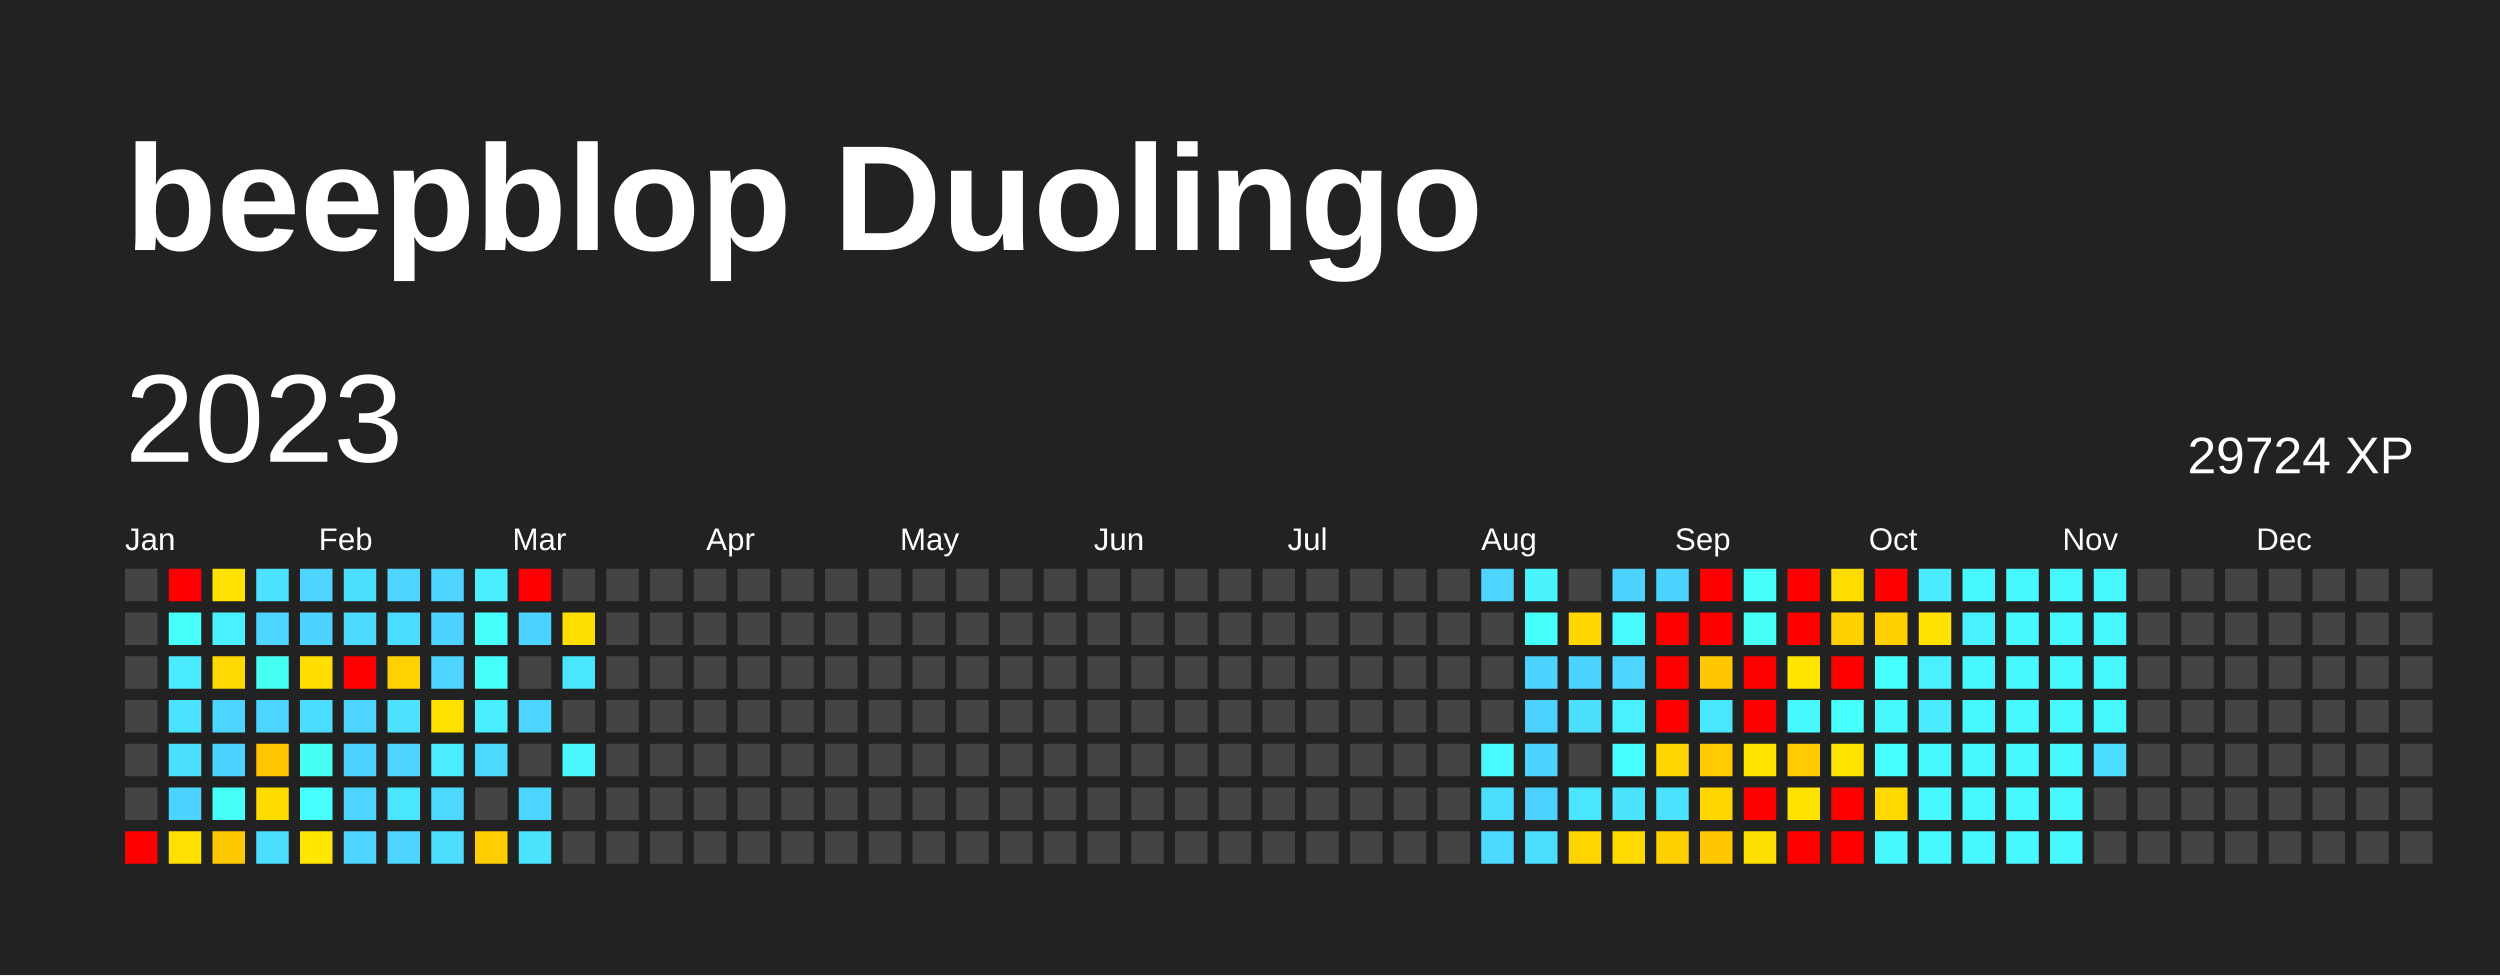
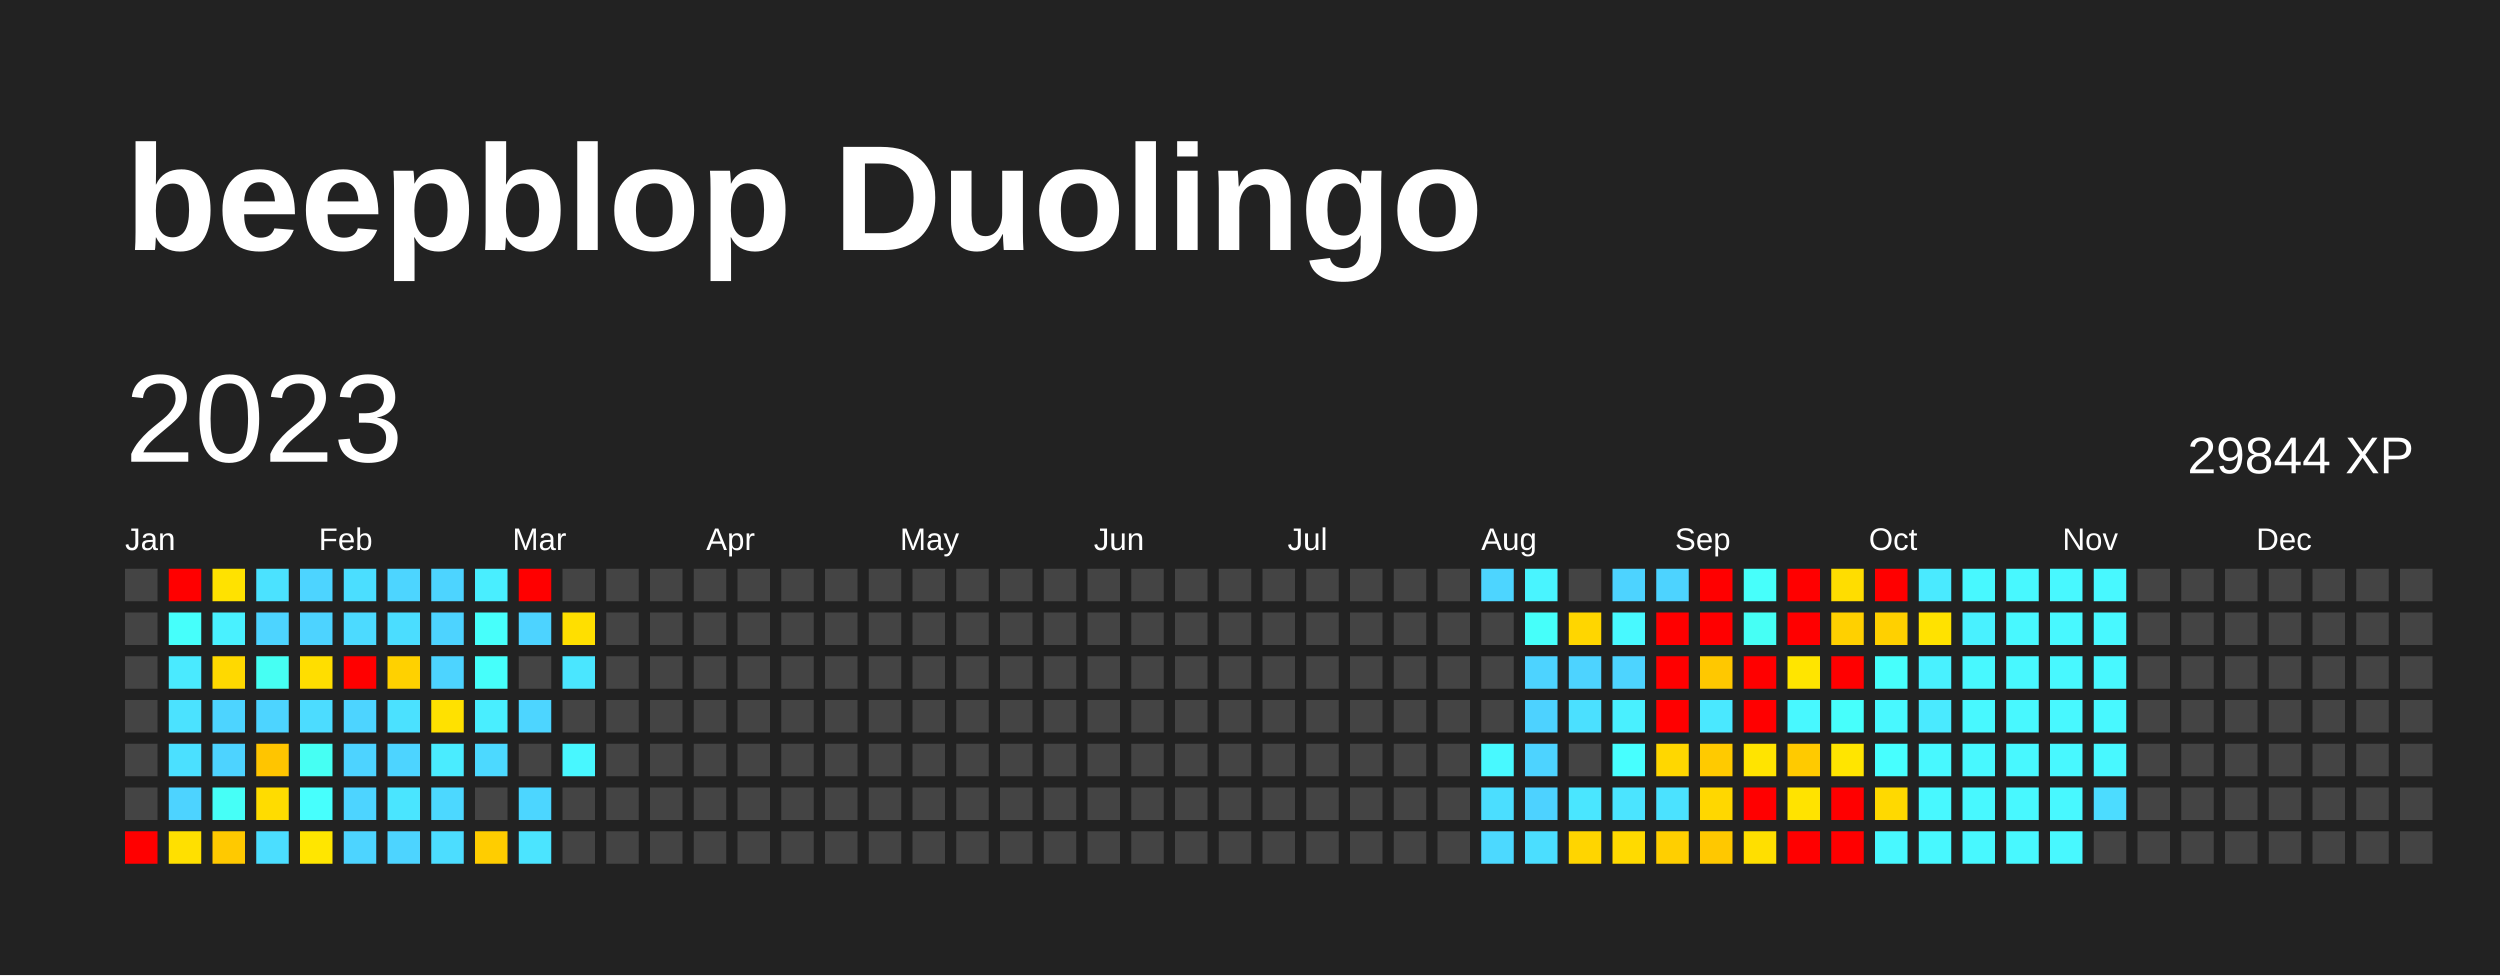
<svg xmlns="http://www.w3.org/2000/svg" baseProfile="full" height="78mm" version="1.1" viewBox="0,0,200,78" width="200mm">
  <defs />
  <rect fill="#222222" height="78" width="200" x="0" y="0" />
  <text fill="#FFFFFF" style="font-size:12px; font-family:Arial; font-weight:bold;" x="10" y="20">beepblop Duolingo</text>
  <text dominant-baseline="hanging" fill="#FFFFFF" style="font-size:10.0px; font-family:Arial;" x="10" y="30">2023</text>
-   <text dominant-baseline="hanging" fill="#FFFFFF" style="font-size:4.125px; font-family:Arial;" x="175" y="35">29724 XP</text>
+   <text dominant-baseline="hanging" fill="#FFFFFF" style="font-size:4.125px; font-family:Arial;" x="175" y="35">29844 XP</text>
  <text fill="#FFFFFF" style="font-size:2.5px; font-family:Arial" x="10.0" y="44">Jan</text>
  <text fill="#FFFFFF" style="font-size:2.5px; font-family:Arial" x="25.5" y="44">Feb</text>
  <text fill="#FFFFFF" style="font-size:2.5px; font-family:Arial" x="41.0" y="44">Mar</text>
  <text fill="#FFFFFF" style="font-size:2.5px; font-family:Arial" x="56.5" y="44">Apr</text>
  <text fill="#FFFFFF" style="font-size:2.5px; font-family:Arial" x="72.0" y="44">May</text>
  <text fill="#FFFFFF" style="font-size:2.5px; font-family:Arial" x="87.5" y="44">Jun</text>
  <text fill="#FFFFFF" style="font-size:2.5px; font-family:Arial" x="103.0" y="44">Jul</text>
  <text fill="#FFFFFF" style="font-size:2.5px; font-family:Arial" x="118.5" y="44">Aug</text>
  <text fill="#FFFFFF" style="font-size:2.5px; font-family:Arial" x="134.0" y="44">Sep</text>
  <text fill="#FFFFFF" style="font-size:2.5px; font-family:Arial" x="149.5" y="44">Oct</text>
  <text fill="#FFFFFF" style="font-size:2.5px; font-family:Arial" x="165.0" y="44">Nov</text>
  <text fill="#FFFFFF" style="font-size:2.5px; font-family:Arial" x="180.5" y="44">Dec</text>
  <rect fill="#444444" height="2.6" width="2.6" x="10.0" y="45.5" />
  <rect fill="#444444" height="2.6" width="2.6" x="10.0" y="49.0" />
  <rect fill="#444444" height="2.6" width="2.6" x="10.0" y="52.5" />
  <rect fill="#444444" height="2.6" width="2.6" x="10.0" y="56.0" />
  <rect fill="#444444" height="2.6" width="2.6" x="10.0" y="59.5" />
  <rect fill="#444444" height="2.6" width="2.6" x="10.0" y="63.0" />
  <rect fill="red" height="2.6" width="2.6" x="10.0" y="66.5" />
  <rect fill="red" height="2.6" width="2.6" x="13.5" y="45.5" />
  <rect fill="#46fffb" height="2.6" width="2.6" x="13.5" y="49.0" />
  <rect fill="#4aeaff" height="2.6" width="2.6" x="13.5" y="52.5" />
  <rect fill="#4be2ff" height="2.6" width="2.6" x="13.5" y="56.0" />
  <rect fill="#4be0ff" height="2.6" width="2.6" x="13.5" y="59.5" />
  <rect fill="#4dd3ff" height="2.6" width="2.6" x="13.5" y="63.0" />
  <rect fill="#ffe000" height="2.6" width="2.6" x="13.5" y="66.5" />
  <rect fill="#ffe200" height="2.6" width="2.6" x="17.0" y="45.5" />
  <rect fill="#49f1ff" height="2.6" width="2.6" x="17.0" y="49.0" />
  <rect fill="#ffd900" height="2.6" width="2.6" x="17.0" y="52.5" />
  <rect fill="#4dd4ff" height="2.6" width="2.6" x="17.0" y="56.0" />
  <rect fill="#4dd3ff" height="2.6" width="2.6" x="17.0" y="59.5" />
  <rect fill="#46fff7" height="2.6" width="2.6" x="17.0" y="63.0" />
  <rect fill="#ffc900" height="2.6" width="2.6" x="17.0" y="66.5" />
  <rect fill="#4be2ff" height="2.6" width="2.6" x="20.5" y="45.5" />
  <rect fill="#4dd4ff" height="2.6" width="2.6" x="20.5" y="49.0" />
  <rect fill="#46fff3" height="2.6" width="2.6" x="20.5" y="52.5" />
  <rect fill="#4dd4ff" height="2.6" width="2.6" x="20.5" y="56.0" />
  <rect fill="#ffc500" height="2.6" width="2.6" x="20.5" y="59.5" />
  <rect fill="#ffdc00" height="2.6" width="2.6" x="20.5" y="63.0" />
  <rect fill="#4bdeff" height="2.6" width="2.6" x="20.5" y="66.5" />
  <rect fill="#4dd4ff" height="2.6" width="2.6" x="24.0" y="45.5" />
  <rect fill="#4dd3ff" height="2.6" width="2.6" x="24.0" y="49.0" />
  <rect fill="#ffde00" height="2.6" width="2.6" x="24.0" y="52.5" />
  <rect fill="#4cdcff" height="2.6" width="2.6" x="24.0" y="56.0" />
  <rect fill="#46fff3" height="2.6" width="2.6" x="24.0" y="59.5" />
  <rect fill="#47fffd" height="2.6" width="2.6" x="24.0" y="63.0" />
  <rect fill="#ffe600" height="2.6" width="2.6" x="24.0" y="66.5" />
  <rect fill="#4bdeff" height="2.6" width="2.6" x="27.5" y="45.5" />
  <rect fill="#4cdaff" height="2.6" width="2.6" x="27.5" y="49.0" />
  <rect fill="red" height="2.6" width="2.6" x="27.5" y="52.5" />
  <rect fill="#4dd4ff" height="2.6" width="2.6" x="27.5" y="56.0" />
  <rect fill="#4dd3ff" height="2.6" width="2.6" x="27.5" y="59.5" />
  <rect fill="#4dd4ff" height="2.6" width="2.6" x="27.5" y="63.0" />
  <rect fill="#4dd4ff" height="2.6" width="2.6" x="27.5" y="66.5" />
  <rect fill="#4dd5ff" height="2.6" width="2.6" x="31.0" y="45.5" />
  <rect fill="#4bddff" height="2.6" width="2.6" x="31.0" y="49.0" />
  <rect fill="#ffd100" height="2.6" width="2.6" x="31.0" y="52.5" />
  <rect fill="#4be1ff" height="2.6" width="2.6" x="31.0" y="56.0" />
  <rect fill="#4dd4ff" height="2.6" width="2.6" x="31.0" y="59.5" />
  <rect fill="#4ae5ff" height="2.6" width="2.6" x="31.0" y="63.0" />
  <rect fill="#4dd4ff" height="2.6" width="2.6" x="31.0" y="66.5" />
  <rect fill="#4dd4ff" height="2.6" width="2.6" x="34.5" y="45.5" />
  <rect fill="#4dd3ff" height="2.6" width="2.6" x="34.5" y="49.0" />
  <rect fill="#4dd4ff" height="2.6" width="2.6" x="34.5" y="52.5" />
  <rect fill="#ffe100" height="2.6" width="2.6" x="34.5" y="56.0" />
  <rect fill="#4aecff" height="2.6" width="2.6" x="34.5" y="59.5" />
  <rect fill="#4cd8ff" height="2.6" width="2.6" x="34.5" y="63.0" />
  <rect fill="#4cddff" height="2.6" width="2.6" x="34.5" y="66.5" />
  <rect fill="#49eeff" height="2.6" width="2.6" x="38.0" y="45.5" />
  <rect fill="#47fffb" height="2.6" width="2.6" x="38.0" y="49.0" />
  <rect fill="#46fffb" height="2.6" width="2.6" x="38.0" y="52.5" />
  <rect fill="#49eeff" height="2.6" width="2.6" x="38.0" y="56.0" />
  <rect fill="#4cd9ff" height="2.6" width="2.6" x="38.0" y="59.5" />
  <rect fill="#444444" height="2.6" width="2.6" x="38.0" y="63.0" />
  <rect fill="#ffcd00" height="2.6" width="2.6" x="38.0" y="66.5" />
  <rect fill="red" height="2.6" width="2.6" x="41.5" y="45.5" />
  <rect fill="#4dd3ff" height="2.6" width="2.6" x="41.5" y="49.0" />
  <rect fill="#444444" height="2.6" width="2.6" x="41.5" y="52.5" />
  <rect fill="#4dd5ff" height="2.6" width="2.6" x="41.5" y="56.0" />
  <rect fill="#444444" height="2.6" width="2.6" x="41.5" y="59.5" />
  <rect fill="#4cd6ff" height="2.6" width="2.6" x="41.5" y="63.0" />
  <rect fill="#4be4ff" height="2.6" width="2.6" x="41.5" y="66.5" />
  <rect fill="#444444" height="2.6" width="2.6" x="45.0" y="45.5" />
  <rect fill="#ffdf00" height="2.6" width="2.6" x="45.0" y="49.0" />
  <rect fill="#4ae6ff" height="2.6" width="2.6" x="45.0" y="52.5" />
  <rect fill="#444444" height="2.6" width="2.6" x="45.0" y="56.0" />
  <rect fill="#48f7ff" height="2.6" width="2.6" x="45.0" y="59.5" />
  <rect fill="#444444" height="2.6" width="2.6" x="45.0" y="63.0" />
  <rect fill="#444444" height="2.6" width="2.6" x="45.0" y="66.5" />
  <rect fill="#444444" height="2.6" width="2.6" x="48.5" y="45.5" />
  <rect fill="#444444" height="2.6" width="2.6" x="48.5" y="49.0" />
  <rect fill="#444444" height="2.6" width="2.6" x="48.5" y="52.5" />
  <rect fill="#444444" height="2.6" width="2.6" x="48.5" y="56.0" />
  <rect fill="#444444" height="2.6" width="2.6" x="48.5" y="59.5" />
  <rect fill="#444444" height="2.6" width="2.6" x="48.5" y="63.0" />
  <rect fill="#444444" height="2.6" width="2.6" x="48.5" y="66.5" />
  <rect fill="#444444" height="2.6" width="2.6" x="52.0" y="45.5" />
  <rect fill="#444444" height="2.6" width="2.6" x="52.0" y="49.0" />
  <rect fill="#444444" height="2.6" width="2.6" x="52.0" y="52.5" />
  <rect fill="#444444" height="2.6" width="2.6" x="52.0" y="56.0" />
  <rect fill="#444444" height="2.6" width="2.6" x="52.0" y="59.5" />
  <rect fill="#444444" height="2.6" width="2.6" x="52.0" y="63.0" />
  <rect fill="#444444" height="2.6" width="2.6" x="52.0" y="66.5" />
  <rect fill="#444444" height="2.6" width="2.6" x="55.5" y="45.5" />
  <rect fill="#444444" height="2.6" width="2.6" x="55.5" y="49.0" />
  <rect fill="#444444" height="2.6" width="2.6" x="55.5" y="52.5" />
  <rect fill="#444444" height="2.6" width="2.6" x="55.5" y="56.0" />
  <rect fill="#444444" height="2.6" width="2.6" x="55.5" y="59.5" />
  <rect fill="#444444" height="2.6" width="2.6" x="55.5" y="63.0" />
  <rect fill="#444444" height="2.6" width="2.6" x="55.5" y="66.5" />
  <rect fill="#444444" height="2.6" width="2.6" x="59.0" y="45.5" />
  <rect fill="#444444" height="2.6" width="2.6" x="59.0" y="49.0" />
  <rect fill="#444444" height="2.6" width="2.6" x="59.0" y="52.5" />
  <rect fill="#444444" height="2.6" width="2.6" x="59.0" y="56.0" />
  <rect fill="#444444" height="2.6" width="2.6" x="59.0" y="59.5" />
  <rect fill="#444444" height="2.6" width="2.6" x="59.0" y="63.0" />
  <rect fill="#444444" height="2.6" width="2.6" x="59.0" y="66.5" />
  <rect fill="#444444" height="2.6" width="2.6" x="62.5" y="45.5" />
  <rect fill="#444444" height="2.6" width="2.6" x="62.5" y="49.0" />
  <rect fill="#444444" height="2.6" width="2.6" x="62.5" y="52.5" />
  <rect fill="#444444" height="2.6" width="2.6" x="62.5" y="56.0" />
  <rect fill="#444444" height="2.6" width="2.6" x="62.5" y="59.5" />
  <rect fill="#444444" height="2.6" width="2.6" x="62.5" y="63.0" />
  <rect fill="#444444" height="2.6" width="2.6" x="62.5" y="66.5" />
  <rect fill="#444444" height="2.6" width="2.6" x="66.0" y="45.5" />
  <rect fill="#444444" height="2.6" width="2.6" x="66.0" y="49.0" />
  <rect fill="#444444" height="2.6" width="2.6" x="66.0" y="52.5" />
  <rect fill="#444444" height="2.6" width="2.6" x="66.0" y="56.0" />
  <rect fill="#444444" height="2.6" width="2.6" x="66.0" y="59.5" />
  <rect fill="#444444" height="2.6" width="2.6" x="66.0" y="63.0" />
  <rect fill="#444444" height="2.6" width="2.6" x="66.0" y="66.5" />
  <rect fill="#444444" height="2.6" width="2.6" x="69.5" y="45.5" />
  <rect fill="#444444" height="2.6" width="2.6" x="69.5" y="49.0" />
  <rect fill="#444444" height="2.6" width="2.6" x="69.5" y="52.5" />
  <rect fill="#444444" height="2.6" width="2.6" x="69.5" y="56.0" />
  <rect fill="#444444" height="2.6" width="2.6" x="69.5" y="59.5" />
  <rect fill="#444444" height="2.6" width="2.6" x="69.5" y="63.0" />
  <rect fill="#444444" height="2.6" width="2.6" x="69.5" y="66.5" />
  <rect fill="#444444" height="2.6" width="2.6" x="73.0" y="45.5" />
  <rect fill="#444444" height="2.6" width="2.6" x="73.0" y="49.0" />
  <rect fill="#444444" height="2.6" width="2.6" x="73.0" y="52.5" />
  <rect fill="#444444" height="2.6" width="2.6" x="73.0" y="56.0" />
  <rect fill="#444444" height="2.6" width="2.6" x="73.0" y="59.5" />
  <rect fill="#444444" height="2.6" width="2.6" x="73.0" y="63.0" />
  <rect fill="#444444" height="2.6" width="2.6" x="73.0" y="66.5" />
  <rect fill="#444444" height="2.6" width="2.6" x="76.5" y="45.5" />
  <rect fill="#444444" height="2.6" width="2.6" x="76.5" y="49.0" />
  <rect fill="#444444" height="2.6" width="2.6" x="76.5" y="52.5" />
  <rect fill="#444444" height="2.6" width="2.6" x="76.5" y="56.0" />
  <rect fill="#444444" height="2.6" width="2.6" x="76.5" y="59.5" />
  <rect fill="#444444" height="2.6" width="2.6" x="76.5" y="63.0" />
  <rect fill="#444444" height="2.6" width="2.6" x="76.5" y="66.5" />
  <rect fill="#444444" height="2.6" width="2.6" x="80.0" y="45.5" />
  <rect fill="#444444" height="2.6" width="2.6" x="80.0" y="49.0" />
  <rect fill="#444444" height="2.6" width="2.6" x="80.0" y="52.5" />
  <rect fill="#444444" height="2.6" width="2.6" x="80.0" y="56.0" />
  <rect fill="#444444" height="2.6" width="2.6" x="80.0" y="59.5" />
  <rect fill="#444444" height="2.6" width="2.6" x="80.0" y="63.0" />
  <rect fill="#444444" height="2.6" width="2.6" x="80.0" y="66.5" />
  <rect fill="#444444" height="2.6" width="2.6" x="83.5" y="45.5" />
  <rect fill="#444444" height="2.6" width="2.6" x="83.5" y="49.0" />
  <rect fill="#444444" height="2.6" width="2.6" x="83.5" y="52.5" />
  <rect fill="#444444" height="2.6" width="2.6" x="83.5" y="56.0" />
  <rect fill="#444444" height="2.6" width="2.6" x="83.5" y="59.5" />
  <rect fill="#444444" height="2.6" width="2.6" x="83.5" y="63.0" />
  <rect fill="#444444" height="2.6" width="2.6" x="83.5" y="66.5" />
  <rect fill="#444444" height="2.6" width="2.6" x="87.0" y="45.5" />
  <rect fill="#444444" height="2.6" width="2.6" x="87.0" y="49.0" />
  <rect fill="#444444" height="2.6" width="2.6" x="87.0" y="52.5" />
  <rect fill="#444444" height="2.6" width="2.6" x="87.0" y="56.0" />
  <rect fill="#444444" height="2.6" width="2.6" x="87.0" y="59.5" />
  <rect fill="#444444" height="2.6" width="2.6" x="87.0" y="63.0" />
  <rect fill="#444444" height="2.6" width="2.6" x="87.0" y="66.5" />
  <rect fill="#444444" height="2.6" width="2.6" x="90.5" y="45.5" />
  <rect fill="#444444" height="2.6" width="2.6" x="90.5" y="49.0" />
  <rect fill="#444444" height="2.6" width="2.6" x="90.5" y="52.5" />
  <rect fill="#444444" height="2.6" width="2.6" x="90.5" y="56.0" />
  <rect fill="#444444" height="2.6" width="2.6" x="90.5" y="59.5" />
  <rect fill="#444444" height="2.6" width="2.6" x="90.5" y="63.0" />
  <rect fill="#444444" height="2.6" width="2.6" x="90.5" y="66.5" />
  <rect fill="#444444" height="2.6" width="2.6" x="94.0" y="45.5" />
  <rect fill="#444444" height="2.6" width="2.6" x="94.0" y="49.0" />
  <rect fill="#444444" height="2.6" width="2.6" x="94.0" y="52.5" />
  <rect fill="#444444" height="2.6" width="2.6" x="94.0" y="56.0" />
  <rect fill="#444444" height="2.6" width="2.6" x="94.0" y="59.5" />
  <rect fill="#444444" height="2.6" width="2.6" x="94.0" y="63.0" />
  <rect fill="#444444" height="2.6" width="2.6" x="94.0" y="66.5" />
  <rect fill="#444444" height="2.6" width="2.6" x="97.5" y="45.5" />
  <rect fill="#444444" height="2.6" width="2.6" x="97.5" y="49.0" />
  <rect fill="#444444" height="2.6" width="2.6" x="97.5" y="52.5" />
  <rect fill="#444444" height="2.6" width="2.6" x="97.5" y="56.0" />
  <rect fill="#444444" height="2.6" width="2.6" x="97.5" y="59.5" />
  <rect fill="#444444" height="2.6" width="2.6" x="97.5" y="63.0" />
  <rect fill="#444444" height="2.6" width="2.6" x="97.5" y="66.5" />
  <rect fill="#444444" height="2.6" width="2.6" x="101.0" y="45.5" />
  <rect fill="#444444" height="2.6" width="2.6" x="101.0" y="49.0" />
  <rect fill="#444444" height="2.6" width="2.6" x="101.0" y="52.5" />
  <rect fill="#444444" height="2.6" width="2.6" x="101.0" y="56.0" />
  <rect fill="#444444" height="2.6" width="2.6" x="101.0" y="59.5" />
  <rect fill="#444444" height="2.6" width="2.6" x="101.0" y="63.0" />
  <rect fill="#444444" height="2.6" width="2.6" x="101.0" y="66.5" />
  <rect fill="#444444" height="2.6" width="2.6" x="104.5" y="45.5" />
  <rect fill="#444444" height="2.6" width="2.6" x="104.5" y="49.0" />
  <rect fill="#444444" height="2.6" width="2.6" x="104.5" y="52.5" />
  <rect fill="#444444" height="2.6" width="2.6" x="104.5" y="56.0" />
  <rect fill="#444444" height="2.6" width="2.6" x="104.5" y="59.5" />
  <rect fill="#444444" height="2.6" width="2.6" x="104.5" y="63.0" />
  <rect fill="#444444" height="2.6" width="2.6" x="104.5" y="66.5" />
  <rect fill="#444444" height="2.6" width="2.6" x="108.0" y="45.5" />
  <rect fill="#444444" height="2.6" width="2.6" x="108.0" y="49.0" />
  <rect fill="#444444" height="2.6" width="2.6" x="108.0" y="52.5" />
  <rect fill="#444444" height="2.6" width="2.6" x="108.0" y="56.0" />
  <rect fill="#444444" height="2.6" width="2.6" x="108.0" y="59.5" />
  <rect fill="#444444" height="2.6" width="2.6" x="108.0" y="63.0" />
  <rect fill="#444444" height="2.6" width="2.6" x="108.0" y="66.5" />
  <rect fill="#444444" height="2.6" width="2.6" x="111.5" y="45.5" />
  <rect fill="#444444" height="2.6" width="2.6" x="111.5" y="49.0" />
  <rect fill="#444444" height="2.6" width="2.6" x="111.5" y="52.5" />
  <rect fill="#444444" height="2.6" width="2.6" x="111.5" y="56.0" />
  <rect fill="#444444" height="2.6" width="2.6" x="111.5" y="59.5" />
  <rect fill="#444444" height="2.6" width="2.6" x="111.5" y="63.0" />
  <rect fill="#444444" height="2.6" width="2.6" x="111.5" y="66.5" />
  <rect fill="#444444" height="2.6" width="2.6" x="115.0" y="45.5" />
  <rect fill="#444444" height="2.6" width="2.6" x="115.0" y="49.0" />
  <rect fill="#444444" height="2.6" width="2.6" x="115.0" y="52.5" />
  <rect fill="#444444" height="2.6" width="2.6" x="115.0" y="56.0" />
  <rect fill="#444444" height="2.6" width="2.6" x="115.0" y="59.5" />
  <rect fill="#444444" height="2.6" width="2.6" x="115.0" y="63.0" />
  <rect fill="#444444" height="2.6" width="2.6" x="115.0" y="66.5" />
  <rect fill="#4dd5ff" height="2.6" width="2.6" x="118.5" y="45.5" />
  <rect fill="#444444" height="2.6" width="2.6" x="118.5" y="49.0" />
  <rect fill="#444444" height="2.6" width="2.6" x="118.5" y="52.5" />
  <rect fill="#444444" height="2.6" width="2.6" x="118.5" y="56.0" />
  <rect fill="#48f9ff" height="2.6" width="2.6" x="118.5" y="59.5" />
  <rect fill="#4bdeff" height="2.6" width="2.6" x="118.5" y="63.0" />
  <rect fill="#4cd9ff" height="2.6" width="2.6" x="118.5" y="66.5" />
  <rect fill="#49f4ff" height="2.6" width="2.6" x="122.0" y="45.5" />
  <rect fill="#46fffa" height="2.6" width="2.6" x="122.0" y="49.0" />
  <rect fill="#4dd3ff" height="2.6" width="2.6" x="122.0" y="52.5" />
  <rect fill="#4dd2ff" height="2.6" width="2.6" x="122.0" y="56.0" />
  <rect fill="#4dd3ff" height="2.6" width="2.6" x="122.0" y="59.5" />
  <rect fill="#4dd2ff" height="2.6" width="2.6" x="122.0" y="63.0" />
  <rect fill="#4bdeff" height="2.6" width="2.6" x="122.0" y="66.5" />
  <rect fill="#444444" height="2.6" width="2.6" x="125.5" y="45.5" />
  <rect fill="#ffd600" height="2.6" width="2.6" x="125.5" y="49.0" />
  <rect fill="#4dd3ff" height="2.6" width="2.6" x="125.5" y="52.5" />
  <rect fill="#4be0ff" height="2.6" width="2.6" x="125.5" y="56.0" />
  <rect fill="#444444" height="2.6" width="2.6" x="125.5" y="59.5" />
  <rect fill="#4ae6ff" height="2.6" width="2.6" x="125.5" y="63.0" />
  <rect fill="#ffd500" height="2.6" width="2.6" x="125.5" y="66.5" />
  <rect fill="#4dd3ff" height="2.6" width="2.6" x="129.0" y="45.5" />
  <rect fill="#48f9ff" height="2.6" width="2.6" x="129.0" y="49.0" />
  <rect fill="#4dd4ff" height="2.6" width="2.6" x="129.0" y="52.5" />
  <rect fill="#49f0ff" height="2.6" width="2.6" x="129.0" y="56.0" />
  <rect fill="#47ffff" height="2.6" width="2.6" x="129.0" y="59.5" />
  <rect fill="#4be4ff" height="2.6" width="2.6" x="129.0" y="63.0" />
  <rect fill="#ffda00" height="2.6" width="2.6" x="129.0" y="66.5" />
  <rect fill="#4dd3ff" height="2.6" width="2.6" x="132.5" y="45.5" />
  <rect fill="red" height="2.6" width="2.6" x="132.5" y="49.0" />
  <rect fill="red" height="2.6" width="2.6" x="132.5" y="52.5" />
  <rect fill="red" height="2.6" width="2.6" x="132.5" y="56.0" />
  <rect fill="#ffd700" height="2.6" width="2.6" x="132.5" y="59.5" />
  <rect fill="#4be2ff" height="2.6" width="2.6" x="132.5" y="63.0" />
  <rect fill="#ffcf00" height="2.6" width="2.6" x="132.5" y="66.5" />
  <rect fill="red" height="2.6" width="2.6" x="136.0" y="45.5" />
  <rect fill="red" height="2.6" width="2.6" x="136.0" y="49.0" />
  <rect fill="#ffc800" height="2.6" width="2.6" x="136.0" y="52.5" />
  <rect fill="#4ae8ff" height="2.6" width="2.6" x="136.0" y="56.0" />
  <rect fill="#ffca00" height="2.6" width="2.6" x="136.0" y="59.5" />
  <rect fill="#ffd700" height="2.6" width="2.6" x="136.0" y="63.0" />
  <rect fill="#ffc800" height="2.6" width="2.6" x="136.0" y="66.5" />
  <rect fill="#47fffb" height="2.6" width="2.6" x="139.5" y="45.5" />
  <rect fill="#46fff5" height="2.6" width="2.6" x="139.5" y="49.0" />
  <rect fill="red" height="2.6" width="2.6" x="139.5" y="52.5" />
  <rect fill="red" height="2.6" width="2.6" x="139.5" y="56.0" />
  <rect fill="#ffe400" height="2.6" width="2.6" x="139.5" y="59.5" />
  <rect fill="red" height="2.6" width="2.6" x="139.5" y="63.0" />
  <rect fill="#ffdf00" height="2.6" width="2.6" x="139.5" y="66.5" />
  <rect fill="red" height="2.6" width="2.6" x="143.0" y="45.5" />
  <rect fill="red" height="2.6" width="2.6" x="143.0" y="49.0" />
  <rect fill="#ffe500" height="2.6" width="2.6" x="143.0" y="52.5" />
  <rect fill="#48f8ff" height="2.6" width="2.6" x="143.0" y="56.0" />
  <rect fill="#ffca00" height="2.6" width="2.6" x="143.0" y="59.5" />
  <rect fill="#ffe300" height="2.6" width="2.6" x="143.0" y="63.0" />
  <rect fill="red" height="2.6" width="2.6" x="143.0" y="66.5" />
  <rect fill="#ffdd00" height="2.6" width="2.6" x="146.5" y="45.5" />
  <rect fill="#ffd000" height="2.6" width="2.6" x="146.5" y="49.0" />
  <rect fill="red" height="2.6" width="2.6" x="146.5" y="52.5" />
  <rect fill="#47fffc" height="2.6" width="2.6" x="146.5" y="56.0" />
  <rect fill="#ffe500" height="2.6" width="2.6" x="146.5" y="59.5" />
  <rect fill="red" height="2.6" width="2.6" x="146.5" y="63.0" />
  <rect fill="red" height="2.6" width="2.6" x="146.5" y="66.5" />
  <rect fill="red" height="2.6" width="2.6" x="150.0" y="45.5" />
  <rect fill="#ffd000" height="2.6" width="2.6" x="150.0" y="49.0" />
  <rect fill="#47fffc" height="2.6" width="2.6" x="150.0" y="52.5" />
  <rect fill="#48f8ff" height="2.6" width="2.6" x="150.0" y="56.0" />
  <rect fill="#47ffff" height="2.6" width="2.6" x="150.0" y="59.5" />
  <rect fill="#ffd900" height="2.6" width="2.6" x="150.0" y="63.0" />
  <rect fill="#48f8ff" height="2.6" width="2.6" x="150.0" y="66.5" />
  <rect fill="#4aeaff" height="2.6" width="2.6" x="153.5" y="45.5" />
  <rect fill="#ffe200" height="2.6" width="2.6" x="153.5" y="49.0" />
  <rect fill="#49f1ff" height="2.6" width="2.6" x="153.5" y="52.5" />
  <rect fill="#4aeaff" height="2.6" width="2.6" x="153.5" y="56.0" />
  <rect fill="#48f8ff" height="2.6" width="2.6" x="153.5" y="59.5" />
  <rect fill="#48f8ff" height="2.6" width="2.6" x="153.5" y="63.0" />
  <rect fill="#48f8ff" height="2.6" width="2.6" x="153.5" y="66.5" />
  <rect fill="#48f8ff" height="2.6" width="2.6" x="157.0" y="45.5" />
  <rect fill="#49f1ff" height="2.6" width="2.6" x="157.0" y="49.0" />
  <rect fill="#48f8ff" height="2.6" width="2.6" x="157.0" y="52.5" />
  <rect fill="#48f8ff" height="2.6" width="2.6" x="157.0" y="56.0" />
  <rect fill="#48f8ff" height="2.6" width="2.6" x="157.0" y="59.5" />
  <rect fill="#48f8ff" height="2.6" width="2.6" x="157.0" y="63.0" />
  <rect fill="#48f8ff" height="2.6" width="2.6" x="157.0" y="66.5" />
  <rect fill="#48f8ff" height="2.6" width="2.6" x="160.5" y="45.5" />
  <rect fill="#48f8ff" height="2.6" width="2.6" x="160.5" y="49.0" />
  <rect fill="#48f8ff" height="2.6" width="2.6" x="160.5" y="52.5" />
  <rect fill="#48f8ff" height="2.6" width="2.6" x="160.5" y="56.0" />
  <rect fill="#48f8ff" height="2.6" width="2.6" x="160.5" y="59.5" />
  <rect fill="#48f8ff" height="2.6" width="2.6" x="160.5" y="63.0" />
  <rect fill="#48f8ff" height="2.6" width="2.6" x="160.5" y="66.5" />
  <rect fill="#48f8ff" height="2.6" width="2.6" x="164.0" y="45.5" />
  <rect fill="#48f8ff" height="2.6" width="2.6" x="164.0" y="49.0" />
  <rect fill="#48f8ff" height="2.6" width="2.6" x="164.0" y="52.5" />
  <rect fill="#48f8ff" height="2.6" width="2.6" x="164.0" y="56.0" />
  <rect fill="#48f8ff" height="2.6" width="2.6" x="164.0" y="59.5" />
  <rect fill="#48f8ff" height="2.6" width="2.6" x="164.0" y="63.0" />
  <rect fill="#48f8ff" height="2.6" width="2.6" x="164.0" y="66.5" />
  <rect fill="#48f8ff" height="2.6" width="2.6" x="167.5" y="45.5" />
  <rect fill="#48f8ff" height="2.6" width="2.6" x="167.5" y="49.0" />
  <rect fill="#48f8ff" height="2.6" width="2.6" x="167.5" y="52.5" />
  <rect fill="#48f8ff" height="2.6" width="2.6" x="167.5" y="56.0" />
-   <rect fill="#4cdcff" height="2.6" width="2.6" x="167.5" y="59.5" />
-   <rect fill="#444444" height="2.6" width="2.6" x="167.5" y="63.0" />
+   <rect fill="#48f8ff" height="2.6" width="2.6" x="167.5" y="59.5" />
+   <rect fill="#4cdcff" height="2.6" width="2.6" x="167.5" y="63.0" />
  <rect fill="#444444" height="2.6" width="2.6" x="167.5" y="66.5" />
  <rect fill="#444444" height="2.6" width="2.6" x="171.0" y="45.5" />
  <rect fill="#444444" height="2.6" width="2.6" x="171.0" y="49.0" />
  <rect fill="#444444" height="2.6" width="2.6" x="171.0" y="52.5" />
  <rect fill="#444444" height="2.6" width="2.6" x="171.0" y="56.0" />
  <rect fill="#444444" height="2.6" width="2.6" x="171.0" y="59.5" />
  <rect fill="#444444" height="2.6" width="2.6" x="171.0" y="63.0" />
  <rect fill="#444444" height="2.6" width="2.6" x="171.0" y="66.5" />
  <rect fill="#444444" height="2.6" width="2.6" x="174.5" y="45.5" />
  <rect fill="#444444" height="2.6" width="2.6" x="174.5" y="49.0" />
  <rect fill="#444444" height="2.6" width="2.6" x="174.5" y="52.5" />
  <rect fill="#444444" height="2.6" width="2.6" x="174.5" y="56.0" />
  <rect fill="#444444" height="2.6" width="2.6" x="174.5" y="59.5" />
  <rect fill="#444444" height="2.6" width="2.6" x="174.5" y="63.0" />
  <rect fill="#444444" height="2.6" width="2.6" x="174.5" y="66.5" />
  <rect fill="#444444" height="2.6" width="2.6" x="178.0" y="45.5" />
  <rect fill="#444444" height="2.6" width="2.6" x="178.0" y="49.0" />
  <rect fill="#444444" height="2.6" width="2.6" x="178.0" y="52.5" />
  <rect fill="#444444" height="2.6" width="2.6" x="178.0" y="56.0" />
  <rect fill="#444444" height="2.6" width="2.6" x="178.0" y="59.5" />
  <rect fill="#444444" height="2.6" width="2.6" x="178.0" y="63.0" />
  <rect fill="#444444" height="2.6" width="2.6" x="178.0" y="66.5" />
  <rect fill="#444444" height="2.6" width="2.6" x="181.5" y="45.5" />
  <rect fill="#444444" height="2.6" width="2.6" x="181.5" y="49.0" />
  <rect fill="#444444" height="2.6" width="2.6" x="181.5" y="52.5" />
  <rect fill="#444444" height="2.6" width="2.6" x="181.5" y="56.0" />
  <rect fill="#444444" height="2.6" width="2.6" x="181.5" y="59.5" />
  <rect fill="#444444" height="2.6" width="2.6" x="181.5" y="63.0" />
  <rect fill="#444444" height="2.6" width="2.6" x="181.5" y="66.5" />
  <rect fill="#444444" height="2.6" width="2.6" x="185.0" y="45.5" />
  <rect fill="#444444" height="2.6" width="2.6" x="185.0" y="49.0" />
  <rect fill="#444444" height="2.6" width="2.6" x="185.0" y="52.5" />
  <rect fill="#444444" height="2.6" width="2.6" x="185.0" y="56.0" />
  <rect fill="#444444" height="2.6" width="2.6" x="185.0" y="59.5" />
  <rect fill="#444444" height="2.6" width="2.6" x="185.0" y="63.0" />
  <rect fill="#444444" height="2.6" width="2.6" x="185.0" y="66.5" />
  <rect fill="#444444" height="2.6" width="2.6" x="188.5" y="45.5" />
  <rect fill="#444444" height="2.6" width="2.6" x="188.5" y="49.0" />
  <rect fill="#444444" height="2.6" width="2.6" x="188.5" y="52.5" />
  <rect fill="#444444" height="2.6" width="2.6" x="188.5" y="56.0" />
  <rect fill="#444444" height="2.6" width="2.6" x="188.5" y="59.5" />
  <rect fill="#444444" height="2.6" width="2.6" x="188.5" y="63.0" />
  <rect fill="#444444" height="2.6" width="2.6" x="188.5" y="66.5" />
  <rect fill="#444444" height="2.6" width="2.6" x="192.0" y="45.5" />
  <rect fill="#444444" height="2.6" width="2.6" x="192.0" y="49.0" />
  <rect fill="#444444" height="2.6" width="2.6" x="192.0" y="52.5" />
  <rect fill="#444444" height="2.6" width="2.6" x="192.0" y="56.0" />
  <rect fill="#444444" height="2.6" width="2.6" x="192.0" y="59.5" />
  <rect fill="#444444" height="2.6" width="2.6" x="192.0" y="63.0" />
  <rect fill="#444444" height="2.6" width="2.6" x="192.0" y="66.5" />
</svg>
